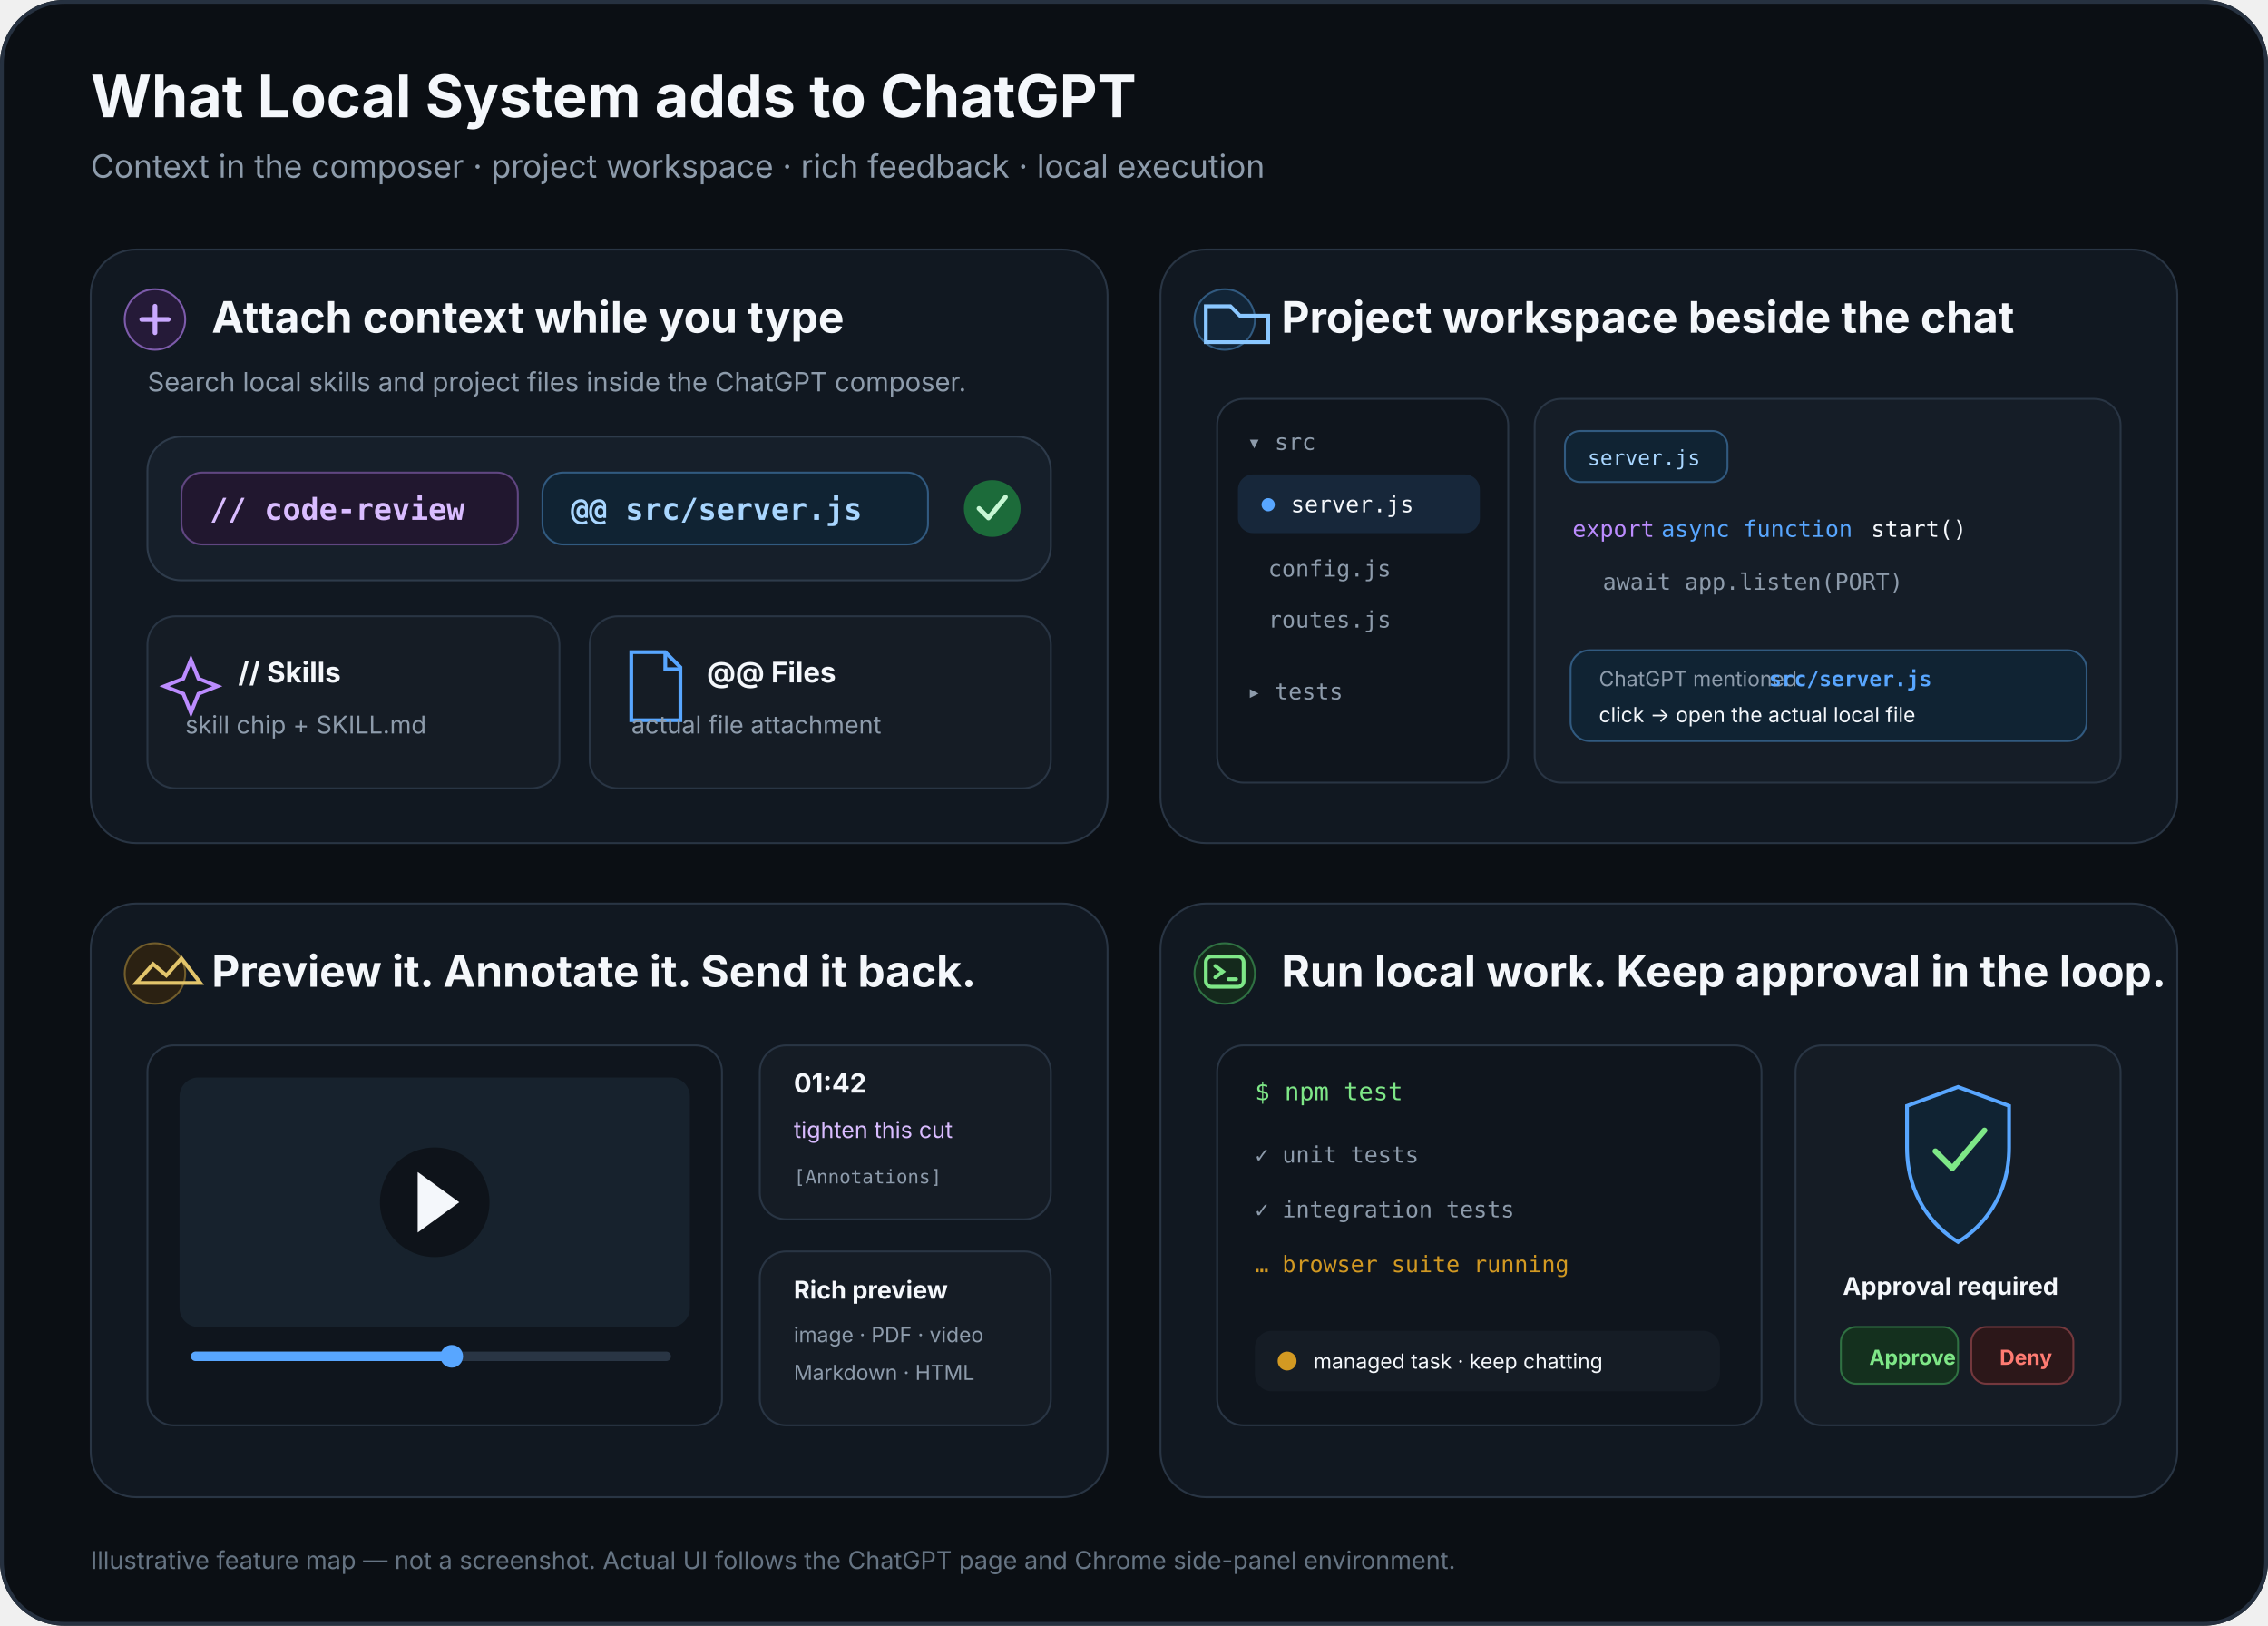
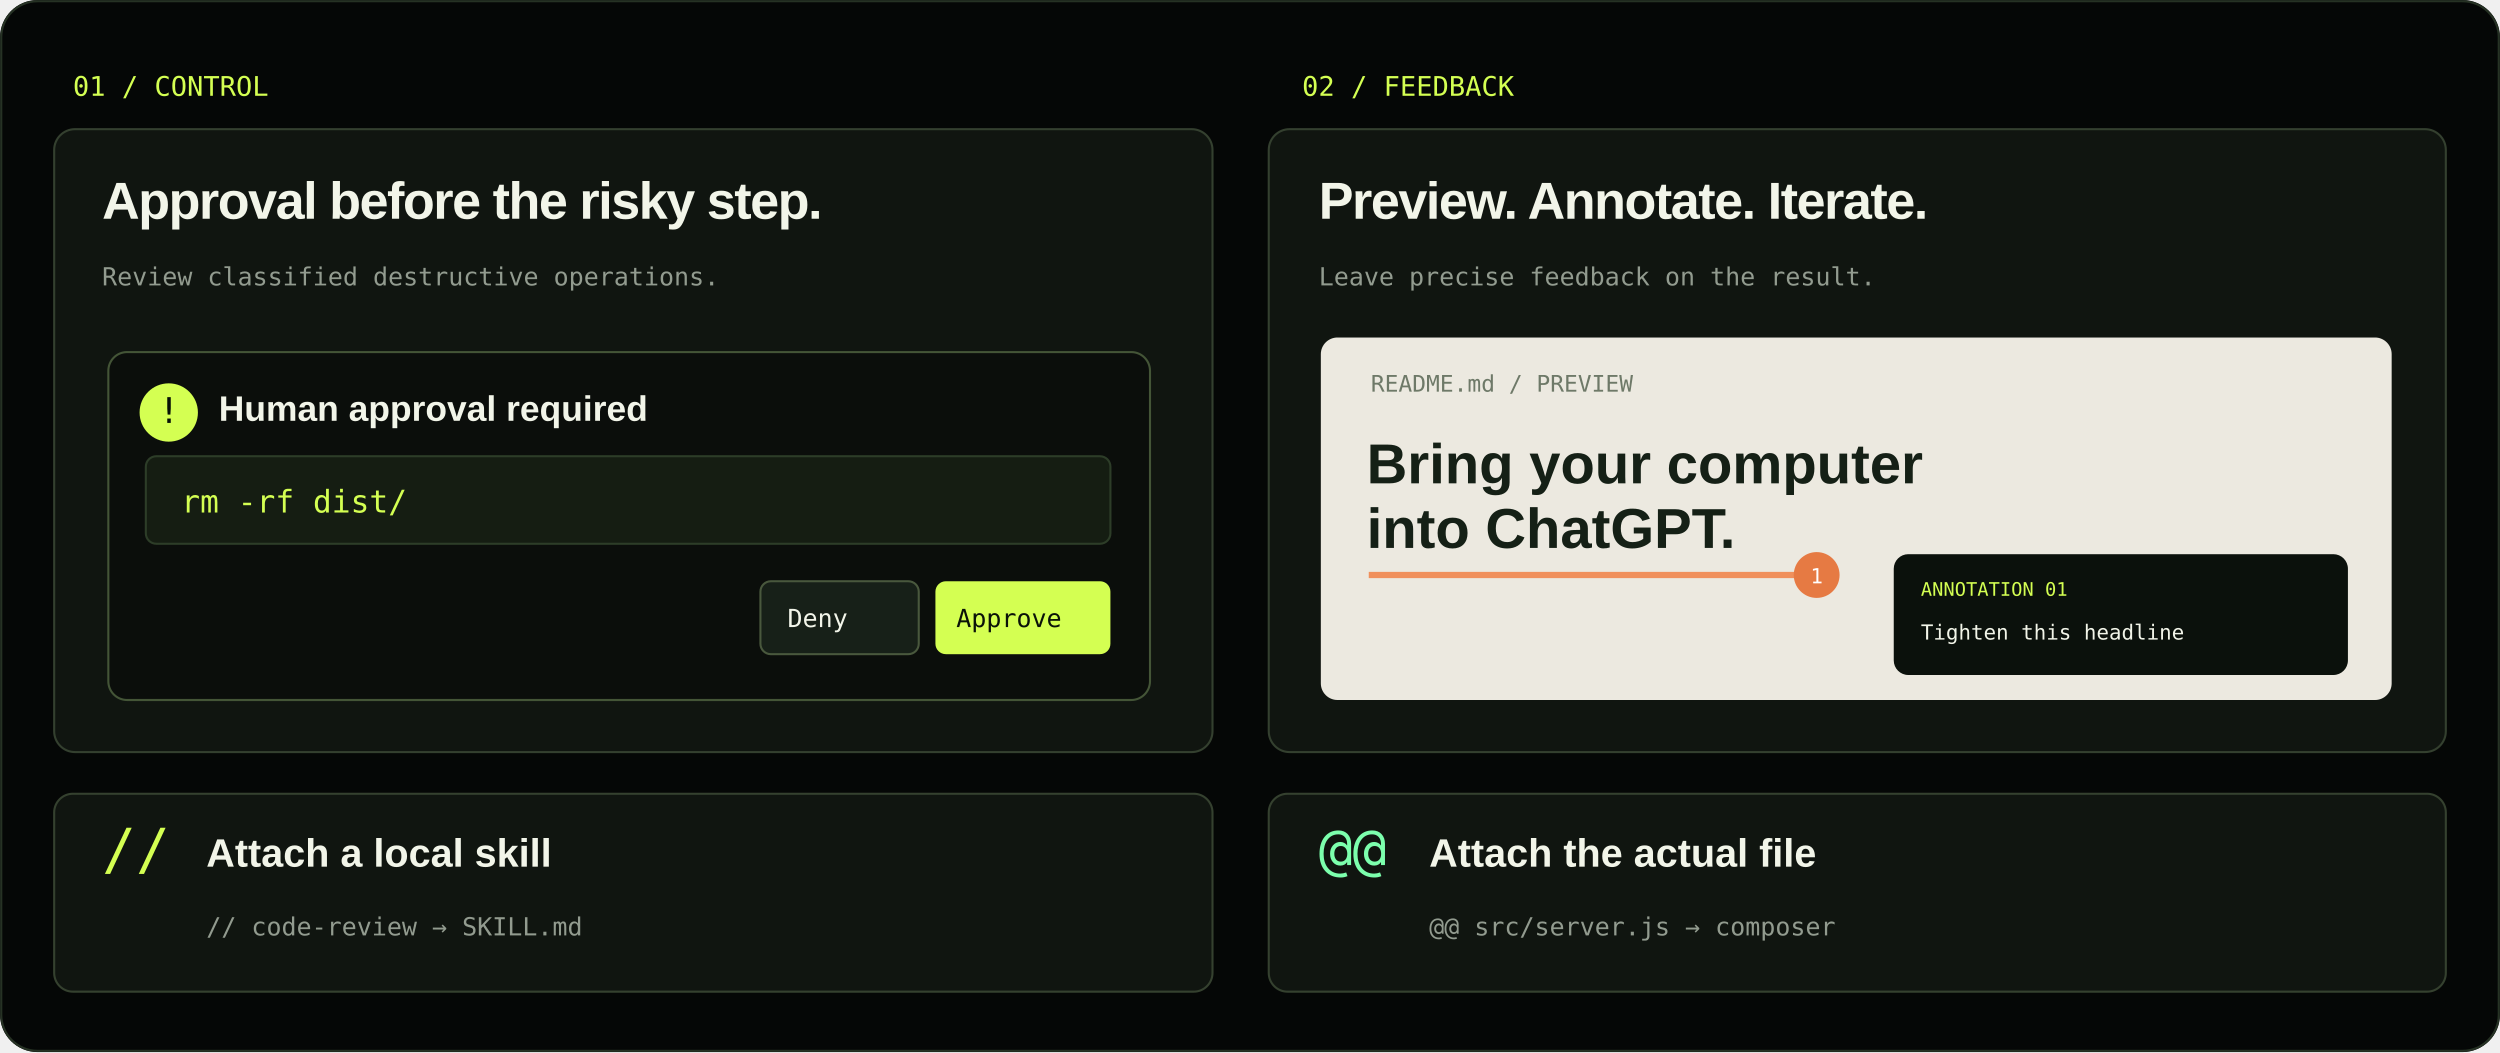
- <svg xmlns="http://www.w3.org/2000/svg" width="1200" height="860" viewBox="0 0 1200 860" role="img" aria-labelledby="title desc">
-   <rect width="1200" height="860" rx="34" fill="#0b0f14" />
-   <rect x="1" y="1" width="1198" height="858" rx="33" fill="none" stroke="#263140" stroke-width="2" />
-   <text x="48" y="62" fill="#f4f7fb" font-family="-apple-system,BlinkMacSystemFont,Segoe UI,sans-serif" font-size="31" font-weight="700">What Local System adds to ChatGPT</text>
-   <text x="48" y="94" fill="#8d9bab" font-family="-apple-system,BlinkMacSystemFont,Segoe UI,sans-serif" font-size="17">Context in the composer · project workspace · rich feedback · local execution</text>
-   <rect x="48" y="132" width="538" height="314" rx="24" fill="#111821" stroke="#293544" />
-   <circle cx="82" cy="169" r="16" fill="#251a38" stroke="#7d5bab" />
-   <path d="M75 169h14M82 162v14" stroke="#c9a8ff" stroke-width="2.5" stroke-linecap="round" />
-   <text x="112" y="176" fill="#f4f7fb" font-family="-apple-system,BlinkMacSystemFont,Segoe UI,sans-serif" font-size="23" font-weight="700">Attach context while you type</text>
-   <text x="78" y="207" fill="#8d9bab" font-family="-apple-system,BlinkMacSystemFont,Segoe UI,sans-serif" font-size="14">Search local skills and project files inside the ChatGPT composer.</text>
-   <rect x="78" y="231" width="478" height="76" rx="18" fill="#161f2a" stroke="#2e3b4b" />
-   <rect x="96" y="250" width="178" height="38" rx="11" fill="#21172f" stroke="#604681" />
-   <text x="111" y="275" fill="#d9bcff" font-family="SFMono-Regular,Menlo,monospace" font-size="16" font-weight="700">// code-review</text>
-   <rect x="287" y="250" width="204" height="38" rx="11" fill="#102333" stroke="#315a80" />
-   <text x="302" y="275" fill="#a9d6ff" font-family="SFMono-Regular,Menlo,monospace" font-size="16" font-weight="700">@@ src/server.js</text>
-   <circle cx="525" cy="269" r="15" fill="#1c6b3a" />
-   <path d="M518 269l5 5 9-11" fill="none" stroke="#c8f7d4" stroke-width="2.5" stroke-linecap="round" stroke-linejoin="round" />
-   <rect x="78" y="326" width="218" height="91" rx="15" fill="#151c25" stroke="#293544" />
-   <path d="M101 349l4 10 10 4-10 4-4 10-4-10-10-4 10-4z" fill="none" stroke="#bc8cff" stroke-width="2" />
-   <text x="126" y="361" fill="#f4f7fb" font-family="-apple-system,BlinkMacSystemFont,Segoe UI,sans-serif" font-size="15" font-weight="700">// Skills</text>
-   <text x="98" y="388" fill="#8d9bab" font-family="-apple-system,BlinkMacSystemFont,Segoe UI,sans-serif" font-size="13">skill chip + SKILL.md</text>
-   <rect x="312" y="326" width="244" height="91" rx="15" fill="#151c25" stroke="#293544" />
-   <path d="M334 345h18l8 8v28h-26z" fill="none" stroke="#58a6ff" stroke-width="2" />
-   <path d="M352 345v9h8" fill="none" stroke="#58a6ff" stroke-width="2" />
-   <text x="374" y="361" fill="#f4f7fb" font-family="-apple-system,BlinkMacSystemFont,Segoe UI,sans-serif" font-size="15" font-weight="700">@@ Files</text>
-   <text x="334" y="388" fill="#8d9bab" font-family="-apple-system,BlinkMacSystemFont,Segoe UI,sans-serif" font-size="13">actual file attachment</text>
-   <rect x="614" y="132" width="538" height="314" rx="24" fill="#111821" stroke="#293544" />
-   <circle cx="648" cy="169" r="16" fill="#122537" stroke="#315a80" />
-   <path d="M638 162h13l5 5h15v14h-33z" fill="none" stroke="#8ac7ff" stroke-width="2" />
-   <text x="678" y="176" fill="#f4f7fb" font-family="-apple-system,BlinkMacSystemFont,Segoe UI,sans-serif" font-size="23" font-weight="700">Project workspace beside the chat</text>
-   <rect x="644" y="211" width="154" height="203" rx="14" fill="#0f151d" stroke="#293544" />
-   <text x="660" y="238" fill="#8d9bab" font-family="SFMono-Regular,Menlo,monospace" font-size="12">▾ src</text>
-   <rect x="655" y="251" width="128" height="31" rx="8" fill="#17273a" />
-   <circle cx="671" cy="267" r="3.5" fill="#58a6ff" />
-   <text x="683" y="271" fill="#f4f7fb" font-family="SFMono-Regular,Menlo,monospace" font-size="12">server.js</text>
-   <text x="671" y="305" fill="#8d9bab" font-family="SFMono-Regular,Menlo,monospace" font-size="12">config.js</text>
-   <text x="671" y="332" fill="#8d9bab" font-family="SFMono-Regular,Menlo,monospace" font-size="12">routes.js</text>
-   <text x="660" y="370" fill="#8d9bab" font-family="SFMono-Regular,Menlo,monospace" font-size="12">▸ tests</text>
-   <rect x="812" y="211" width="310" height="203" rx="14" fill="#151d27" stroke="#293544" />
-   <rect x="828" y="228" width="86" height="27" rx="8" fill="#102333" stroke="#315a80" />
-   <text x="840" y="246" fill="#a9d6ff" font-family="SFMono-Regular,Menlo,monospace" font-size="11">server.js</text>
-   <text x="832" y="284" fill="#bc8cff" font-family="SFMono-Regular,Menlo,monospace" font-size="12">export</text>
-   <text x="879" y="284" fill="#58a6ff" font-family="SFMono-Regular,Menlo,monospace" font-size="12">async function</text>
-   <text x="990" y="284" fill="#f4f7fb" font-family="SFMono-Regular,Menlo,monospace" font-size="12">start()</text>
-   <text x="848" y="312" fill="#8d9bab" font-family="SFMono-Regular,Menlo,monospace" font-size="12">await app.listen(PORT)</text>
-   <rect x="831" y="344" width="273" height="48" rx="10" fill="#102333" stroke="#315a80" />
-   <text x="846" y="363" fill="#8d9bab" font-family="-apple-system,BlinkMacSystemFont,Segoe UI,sans-serif" font-size="11">ChatGPT mentioned</text>
-   <text x="936" y="363" fill="#58a6ff" font-family="SFMono-Regular,Menlo,monospace" font-size="11" font-weight="700">src/server.js</text>
-   <text x="846" y="382" fill="#f4f7fb" font-family="-apple-system,BlinkMacSystemFont,Segoe UI,sans-serif" font-size="11">click → open the actual local file</text>
-   <rect x="48" y="478" width="538" height="314" rx="24" fill="#111821" stroke="#293544" />
-   <circle cx="82" cy="515" r="16" fill="#2b2112" stroke="#725d2b" />
-   <path d="M72 520l9-10 7 6 8-9 10 13z" fill="none" stroke="#e3c56b" stroke-width="2" />
-   <text x="112" y="522" fill="#f4f7fb" font-family="-apple-system,BlinkMacSystemFont,Segoe UI,sans-serif" font-size="23" font-weight="700">Preview it. Annotate it. Send it back.</text>
-   <rect x="78" y="553" width="304" height="201" rx="14" fill="#0f151d" stroke="#293544" />
-   <rect x="95" y="570" width="270" height="132" rx="10" fill="#17222d" />
-   <circle cx="230" cy="636" r="29" fill="#0b0f14" opacity=".76" />
-   <path d="M221 620l22 16-22 16z" fill="#f4f7fb" />
-   <rect x="101" y="715" width="254" height="5" rx="2.5" fill="#293544" />
-   <rect x="101" y="715" width="138" height="5" rx="2.5" fill="#58a6ff" />
-   <circle cx="239" cy="717.5" r="6" fill="#58a6ff" />
-   <rect x="402" y="553" width="154" height="92" rx="14" fill="#151c25" stroke="#293544" />
-   <text x="420" y="578" fill="#f4f7fb" font-family="-apple-system,BlinkMacSystemFont,Segoe UI,sans-serif" font-size="14" font-weight="700">01:42</text>
-   <text x="420" y="602" fill="#d9bcff" font-family="-apple-system,BlinkMacSystemFont,Segoe UI,sans-serif" font-size="12">tighten this cut</text>
-   <text x="420" y="626" fill="#8d9bab" font-family="SFMono-Regular,Menlo,monospace" font-size="10">[Annotations]</text>
-   <rect x="402" y="662" width="154" height="92" rx="14" fill="#151c25" stroke="#293544" />
-   <text x="420" y="687" fill="#f4f7fb" font-family="-apple-system,BlinkMacSystemFont,Segoe UI,sans-serif" font-size="13" font-weight="700">Rich preview</text>
-   <text x="420" y="710" fill="#8d9bab" font-family="-apple-system,BlinkMacSystemFont,Segoe UI,sans-serif" font-size="11">image · PDF · video</text>
-   <text x="420" y="730" fill="#8d9bab" font-family="-apple-system,BlinkMacSystemFont,Segoe UI,sans-serif" font-size="11">Markdown · HTML</text>
-   <rect x="614" y="478" width="538" height="314" rx="24" fill="#111821" stroke="#293544" />
-   <circle cx="648" cy="515" r="16" fill="#14291c" stroke="#2f7142" />
-   <rect x="638" y="506" width="20" height="16" rx="3" fill="none" stroke="#7ee787" stroke-width="2" />
-   <path d="M643 511l4 3-4 3M650 518h4" fill="none" stroke="#7ee787" stroke-width="2" stroke-linecap="round" />
-   <text x="678" y="522" fill="#f4f7fb" font-family="-apple-system,BlinkMacSystemFont,Segoe UI,sans-serif" font-size="23" font-weight="700">Run local work. Keep approval in the loop.</text>
-   <rect x="644" y="553" width="288" height="201" rx="14" fill="#0f151d" stroke="#293544" />
-   <text x="664" y="582" fill="#7ee787" font-family="SFMono-Regular,Menlo,monospace" font-size="13">$ npm test</text>
-   <text x="664" y="615" fill="#8d9bab" font-family="SFMono-Regular,Menlo,monospace" font-size="12">✓ unit tests</text>
-   <text x="664" y="644" fill="#8d9bab" font-family="SFMono-Regular,Menlo,monospace" font-size="12">✓ integration tests</text>
-   <text x="664" y="673" fill="#d29922" font-family="SFMono-Regular,Menlo,monospace" font-size="12">… browser suite running</text>
-   <rect x="664" y="704" width="246" height="32" rx="9" fill="#151c25" />
-   <circle cx="681" cy="720" r="5" fill="#d29922" />
-   <text x="695" y="724" fill="#f4f7fb" font-family="-apple-system,BlinkMacSystemFont,Segoe UI,sans-serif" font-size="11">managed task · keep chatting</text>
-   <rect x="950" y="553" width="172" height="201" rx="14" fill="#151c25" stroke="#293544" />
-   <path d="M1036 575l27 10v22c0 26-14 42-27 50-13-8-27-24-27-50v-22z" fill="#102333" stroke="#58a6ff" stroke-width="2" />
-   <path d="M1024 609l9 9 17-20" fill="none" stroke="#7ee787" stroke-width="3" stroke-linecap="round" stroke-linejoin="round" />
-   <text x="975" y="685" fill="#f4f7fb" font-family="-apple-system,BlinkMacSystemFont,Segoe UI,sans-serif" font-size="13" font-weight="700">Approval required</text>
-   <rect x="974" y="702" width="62" height="30" rx="8" fill="#14301e" stroke="#2f7142" />
-   <text x="989" y="722" fill="#7ee787" font-family="-apple-system,BlinkMacSystemFont,Segoe UI,sans-serif" font-size="11" font-weight="700">Approve</text>
-   <rect x="1043" y="702" width="54" height="30" rx="8" fill="#2c1719" stroke="#74383d" />
-   <text x="1058" y="722" fill="#ff7b72" font-family="-apple-system,BlinkMacSystemFont,Segoe UI,sans-serif" font-size="11" font-weight="700">Deny</text>
-   <text x="48" y="830" fill="#667483" font-family="-apple-system,BlinkMacSystemFont,Segoe UI,sans-serif" font-size="13">Illustrative feature map — not a screenshot. Actual UI follows the ChatGPT page and Chrome side-panel environment.</text>
+ <svg xmlns="http://www.w3.org/2000/svg" width="1200" height="505" viewBox="0 0 1200 505" role="img" aria-labelledby="title description">
+   <rect width="1200" height="505" rx="18" fill="#050706" />
+   <rect x=".6" y=".6" width="1198.8" height="503.8" rx="17.4" fill="none" stroke="#263224" />
+   <g font-family="ui-monospace,SFMono-Regular,Menlo,Monaco,Consolas,monospace" font-size="13" fill="#D4FF52">
+     <text x="35" y="46">01 / CONTROL</text>
+     <text x="625" y="46">02 / FEEDBACK</text>
+   </g>
+   <rect x="26" y="62" width="556" height="299" rx="10" fill="#101510" stroke="#34402F" />
+   <rect x="609" y="62" width="565" height="299" rx="10" fill="#101510" stroke="#34402F" />
+   <text x="49" y="105" font-family="-apple-system,BlinkMacSystemFont,'Segoe UI',Arial,sans-serif" font-size="25" font-weight="700" fill="#F2F5E9" letter-spacing="-0.7">Approval before the risky step.</text>
+   <text x="633" y="105" font-family="-apple-system,BlinkMacSystemFont,'Segoe UI',Arial,sans-serif" font-size="25" font-weight="700" fill="#F2F5E9" letter-spacing="-0.7">Preview. Annotate. Iterate.</text>
+   <text x="49" y="137" font-family="ui-monospace,SFMono-Regular,Menlo,Monaco,Consolas,monospace" font-size="12" fill="#929B8F">Review classified destructive operations.</text>
+   <text x="633" y="137" font-family="ui-monospace,SFMono-Regular,Menlo,Monaco,Consolas,monospace" font-size="12" fill="#929B8F">Leave precise feedback on the result.</text>
+   <rect x="52" y="169" width="500" height="167" rx="9" fill="#0B0E0B" stroke="#445537" />
+   <circle cx="81" cy="198" r="14" fill="#D4FF52" />
+   <text x="76" y="203" font-family="ui-monospace,SFMono-Regular,Menlo,Monaco,Consolas,monospace" font-size="17" fill="#061006">!</text>
+   <text x="105" y="202" font-family="-apple-system,BlinkMacSystemFont,'Segoe UI',Arial,sans-serif" font-size="17" font-weight="670" fill="#F2F5E9">Human approval required</text>
+   <rect x="70" y="219" width="463" height="42" rx="5" fill="#151D12" stroke="#2D3D28" />
+   <text x="87" y="246" font-family="ui-monospace,SFMono-Regular,Menlo,Monaco,Consolas,monospace" font-size="15" fill="#D4FF52">rm -rf dist/</text>
+   <rect x="365" y="279" width="76" height="35" rx="5" fill="#172018" stroke="#49583D" />
+   <text x="378" y="301" font-family="ui-monospace,SFMono-Regular,Menlo,Monaco,Consolas,monospace" font-size="12" fill="#F2F5E9">Deny</text>
+   <rect x="449" y="279" width="84" height="35" rx="5" fill="#D4FF52" />
+   <text x="459" y="301" font-family="ui-monospace,SFMono-Regular,Menlo,Monaco,Consolas,monospace" font-size="12" fill="#0A1208">Approve</text>
+   <rect x="634" y="162" width="514" height="174" rx="8" fill="#ECE9E0" />
+   <text x="658" y="188" font-family="ui-monospace,SFMono-Regular,Menlo,Monaco,Consolas,monospace" font-size="11" fill="#6E7968">README.md / PREVIEW</text>
+   <text x="656" y="232" font-family="-apple-system,BlinkMacSystemFont,'Segoe UI',Arial,sans-serif" font-size="27" font-weight="650" fill="#152016">Bring your computer</text>
+   <text x="656" y="263" font-family="-apple-system,BlinkMacSystemFont,'Segoe UI',Arial,sans-serif" font-size="27" font-weight="650" fill="#152016">into ChatGPT.</text>
+   <path d="M657 276H866" stroke="#F0905C" stroke-width="3" />
+   <circle cx="872" cy="276" r="11" fill="#E67A43" />
+   <text x="869" y="280" font-family="ui-monospace,SFMono-Regular,Menlo,Monaco,Consolas,monospace" font-size="10" fill="#ffffff">1</text>
+   <rect x="909" y="266" width="218" height="58" rx="7" fill="#0B110C" />
+   <text x="922" y="286" font-family="ui-monospace,SFMono-Regular,Menlo,Monaco,Consolas,monospace" font-size="9" fill="#D4FF52">ANNOTATION 01</text>
+   <text x="922" y="307" font-family="ui-monospace,SFMono-Regular,Menlo,Monaco,Consolas,monospace" font-size="10" fill="#F2F5E9">Tighten this headline</text>
+   <rect x="26" y="381" width="556" height="95" rx="9" fill="#101510" stroke="#35412F" />
+   <rect x="609" y="381" width="565" height="95" rx="9" fill="#101510" stroke="#35412F" />
+   <text x="49" y="417" font-family="ui-monospace,SFMono-Regular,Menlo,Monaco,Consolas,monospace" font-size="27" fill="#D4FF52">//</text>
+   <text x="99" y="416" font-family="-apple-system,BlinkMacSystemFont,'Segoe UI',Arial,sans-serif" font-size="19" font-weight="660" fill="#F2F5E9">Attach a local skill</text>
+   <text x="99" y="449" font-family="ui-monospace,SFMono-Regular,Menlo,Monaco,Consolas,monospace" font-size="12" fill="#929B8F">// code-review  →  SKILL.md</text>
+   <text x="633" y="417" font-family="ui-monospace,SFMono-Regular,Menlo,Monaco,Consolas,monospace" font-size="27" fill="#7CFFAD">@@</text>
+   <text x="686" y="416" font-family="-apple-system,BlinkMacSystemFont,'Segoe UI',Arial,sans-serif" font-size="19" font-weight="660" fill="#F2F5E9">Attach the actual file</text>
+   <text x="686" y="449" font-family="ui-monospace,SFMono-Regular,Menlo,Monaco,Consolas,monospace" font-size="12" fill="#929B8F">@@ src/server.js  →  composer</text>
</svg>
